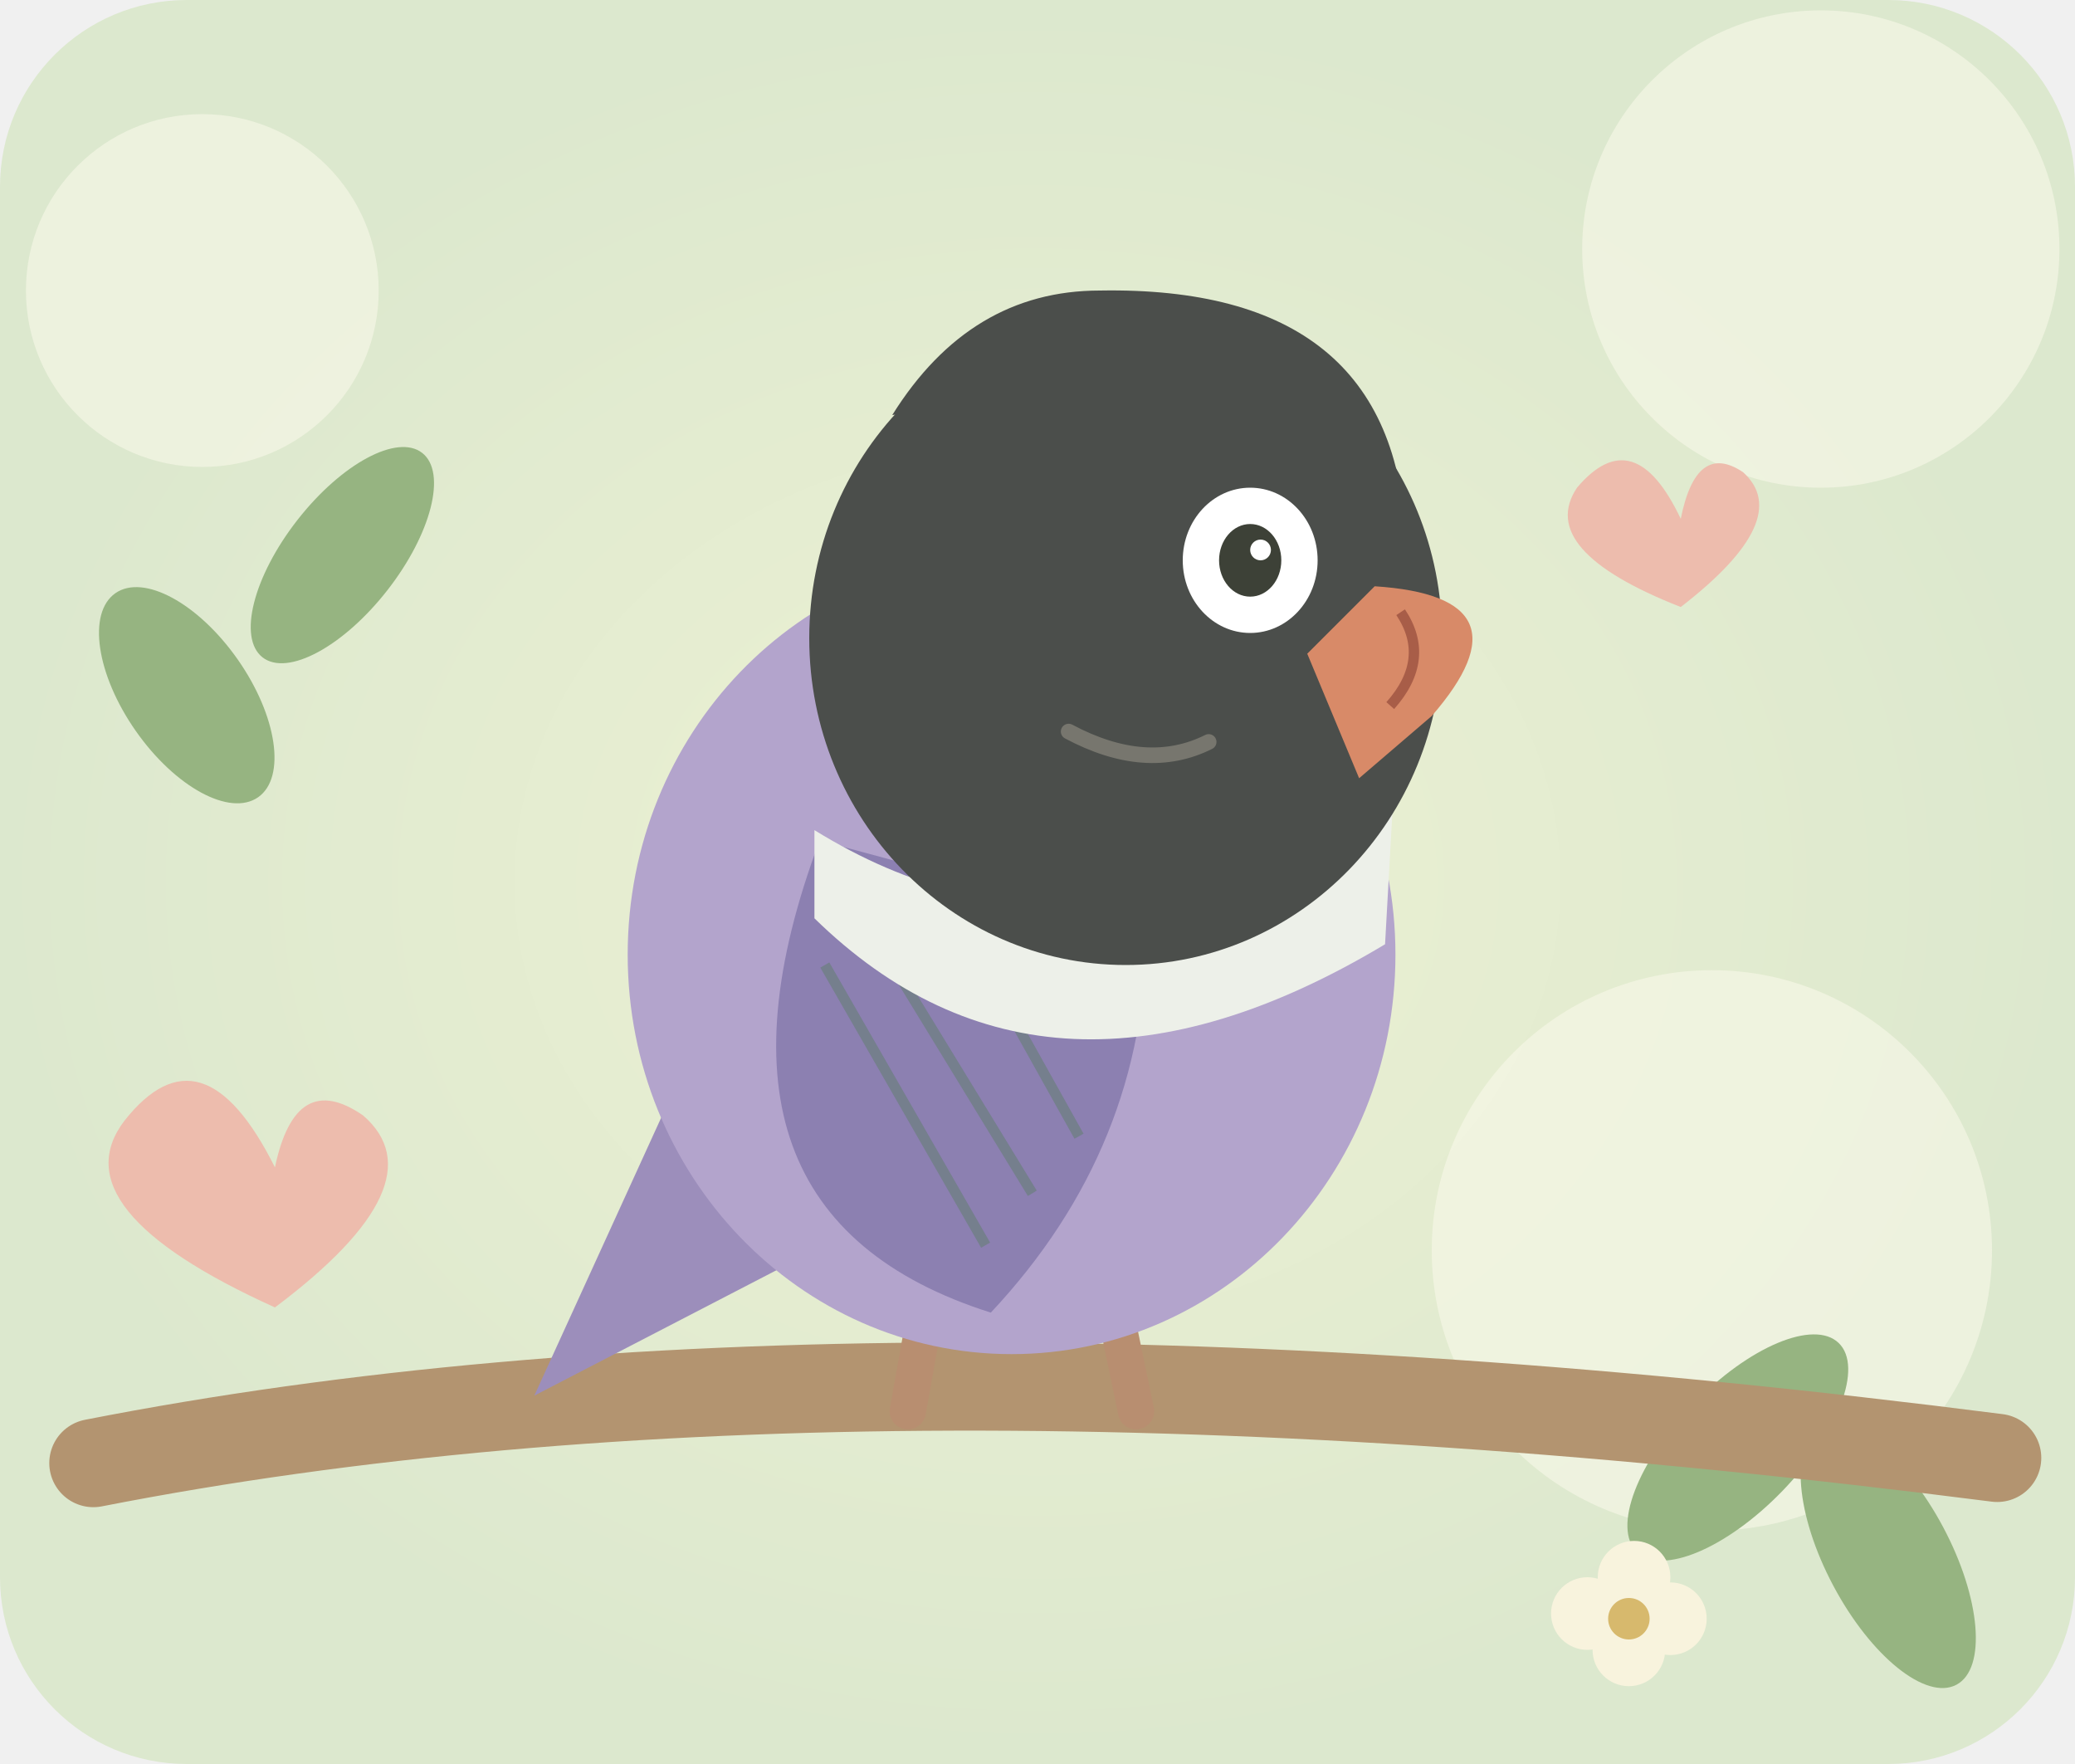
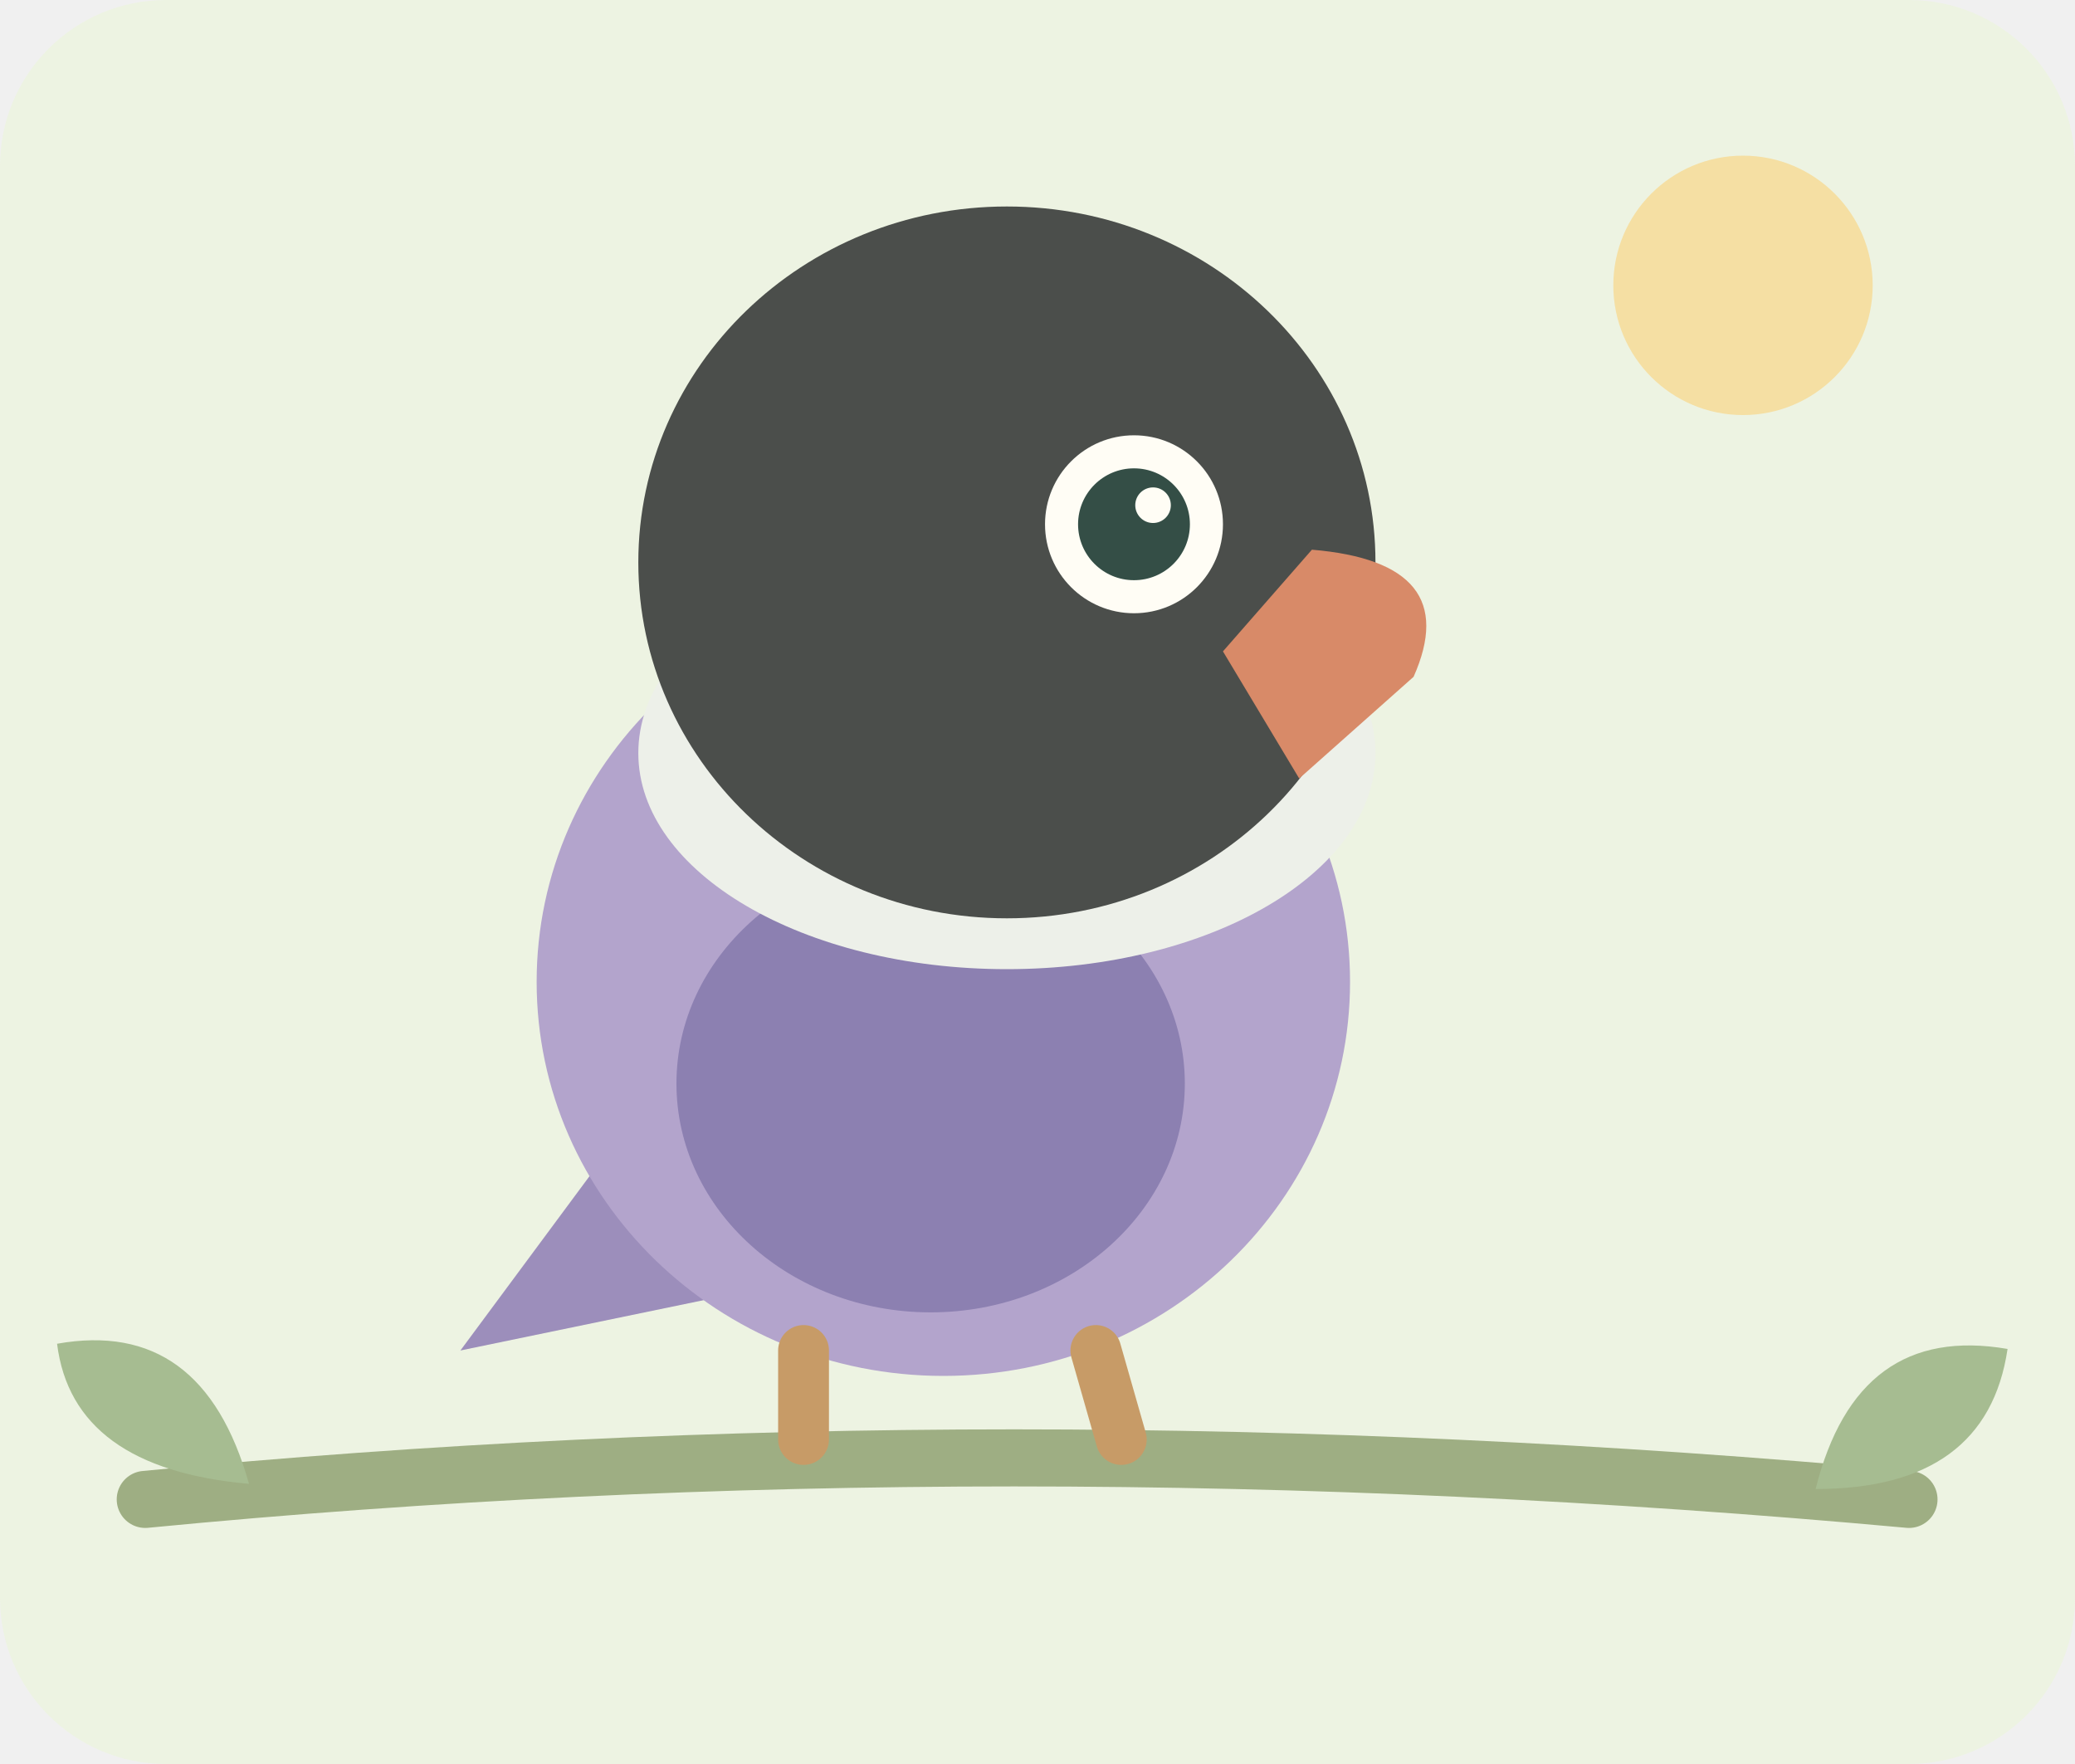
<svg xmlns="http://www.w3.org/2000/svg" viewBox="0 0 400 340">
-   <defs>
-     <radialGradient id="bg">
-       <stop stop-color="#edf1d3" />
-       <stop offset="1" stop-color="#dce8ce" />
-     </radialGradient>
-     <linearGradient id="body" x2=".7" y2="1">
-       <stop stop-color="#b3a4cc" />
-       <stop offset="1" stop-color="#b3a4cc" />
-     </linearGradient>
-     <linearGradient id="face" y2="1">
-       <stop stop-color="#4b4e4b" />
-       <stop offset="1" stop-color="#4b4e4b" />
-     </linearGradient>
-     <linearGradient id="wing" x2="1" y2="1">
-       <stop stop-color="#8c80b1" />
-       <stop offset="1" stop-color="#8c80b1" />
-     </linearGradient>
-   </defs>
-   <rect width="400" height="340" rx="36" fill="url(#bg)" />
-   <g opacity=".6" fill="#f9f8e9">
-     <circle cx="39" cy="56" r="34" />
-     <circle cx="351" cy="48" r="46" />
-     <circle cx="330" cy="241" r="54" />
+   <rect width="400" height="340" rx="32" fill="#edf3e2" />
+   <circle cx="336" cy="55" r="25" fill="#f5dfa3" />
+   <path d="M28 289q165-16 340 0" fill="none" stroke="#9eae83" stroke-width="11" stroke-linecap="round" stroke-linejoin="round" />
+   <path d="M48 286q-34-3-37-27 28-5 37 27M350 287q8-32 37-27-4 27-37 27" fill="#a6bc91" />
+   <g transform="translate(52 30) scale(2.45)">
+     <path d="M35 67 15 94 44 88Z" fill="#9c8ebb" />
+     <ellipse cx="53" cy="65" rx="32" ry="31" fill="#b3a4cc" />
+     <ellipse cx="52" cy="73" rx="20" ry="18" fill="#8c80b1" />
+     <path d="M42 94v7m23-7 2 7" fill="none" stroke="#c79b67" stroke-width="4" stroke-linecap="round" stroke-linejoin="round" />
+     <ellipse cx="58" cy="47" rx="29" ry="17" fill="#edf0e9" />
+     <ellipse cx="58" cy="32" rx="29" ry="28" fill="#4b4e4b" />
+     <circle cx="68" cy="29" r="7" fill="#fffdf5" />
+     <circle cx="68" cy="29" r="4.4" fill="#344e46" />
+     <circle cx="69.5" cy="27.5" r="1.4" fill="#fffdf5" />
+     <path d="M82 31q12 1 8 10l-9 8-6-10Z" fill="#d88a68" />
  </g>
-   <g fill="#96b481">
-     <ellipse cx="36" cy="134" rx="12" ry="24" transform="rotate(-35 36 134)" />
-     <ellipse cx="66" cy="107" rx="11" ry="25" transform="rotate(38 66 107)" />
-     <ellipse cx="335" cy="279" rx="12" ry="28" transform="rotate(44 335 279)" />
-     <ellipse cx="364" cy="300" rx="12" ry="28" transform="rotate(-28 364 300)" />
-   </g>
-   <path d="M18 282Q166 253 385 281" fill="none" stroke="#b39470" stroke-width="17" stroke-linecap="round" />
-   <path d="M180 244l-5 28m39-24 5 24" stroke="#b88e70" stroke-width="7" stroke-linecap="round" />
-   <path d="M145 177 103 269 159 240" fill="#9c8ebb" />
-   <ellipse cx="195" cy="184" rx="74" ry="77" fill="url(#body)" />
-   <path d="M158 162q-27 72 33 91 30-32 30-74" fill="url(#wing)" />
-   <g fill="none" stroke="#527c58" stroke-width="2" opacity=".4">
-     <path d="m159 186 31 54m-24-64 33 54m-15-54 24 43" />
-   </g>
-   <path d="M157 160q55 34 112-14l-2 36q-65 39-110-5Z" fill="#edf0e9" />
-   <ellipse cx="217" cy="123" rx="61" ry="63" fill="url(#face)" />
-   <path d="M179 79q54-38 92 25-2-49-59-48-25 0-40 24" fill="#4b4e4b" />
-   <path d="M265 113q31 2 11 25l-14 12-10-24Z" fill="#d88a68" />
-   <path d="M270 118q6 9-2 18" fill="none" stroke="#a85d48" stroke-width="2" />
-   <ellipse cx="241" cy="108" rx="13" ry="14" fill="#fff" />
-   <ellipse cx="241" cy="108" rx="6" ry="7" fill="#3d4137" />
-   <circle cx="243" cy="106" r="2" fill="#fff" />
-   <path d="M206 141q15 8 27 2" fill="none" stroke="#77766e" stroke-width="3" stroke-linecap="round" />
-   <g fill="#edbcad">
-     <path d="M53 225q-14-28-29-9-13 17 29 36 32-24 17-37-13-9-17 10" />
-     <path d="M324 100q-9-19-20-6-8 12 20 23 22-17 12-26-9-6-12 9" />
-   </g>
-   <g fill="#f8f3dd">
-     <circle cx="315" cy="304" r="7" />
-     <circle cx="306" cy="311" r="7" />
-     <circle cx="314" cy="318" r="7" />
-     <circle cx="322" cy="312" r="7" />
-   </g>
-   <circle cx="314" cy="312" r="4" fill="#d7b96d" />
</svg>
